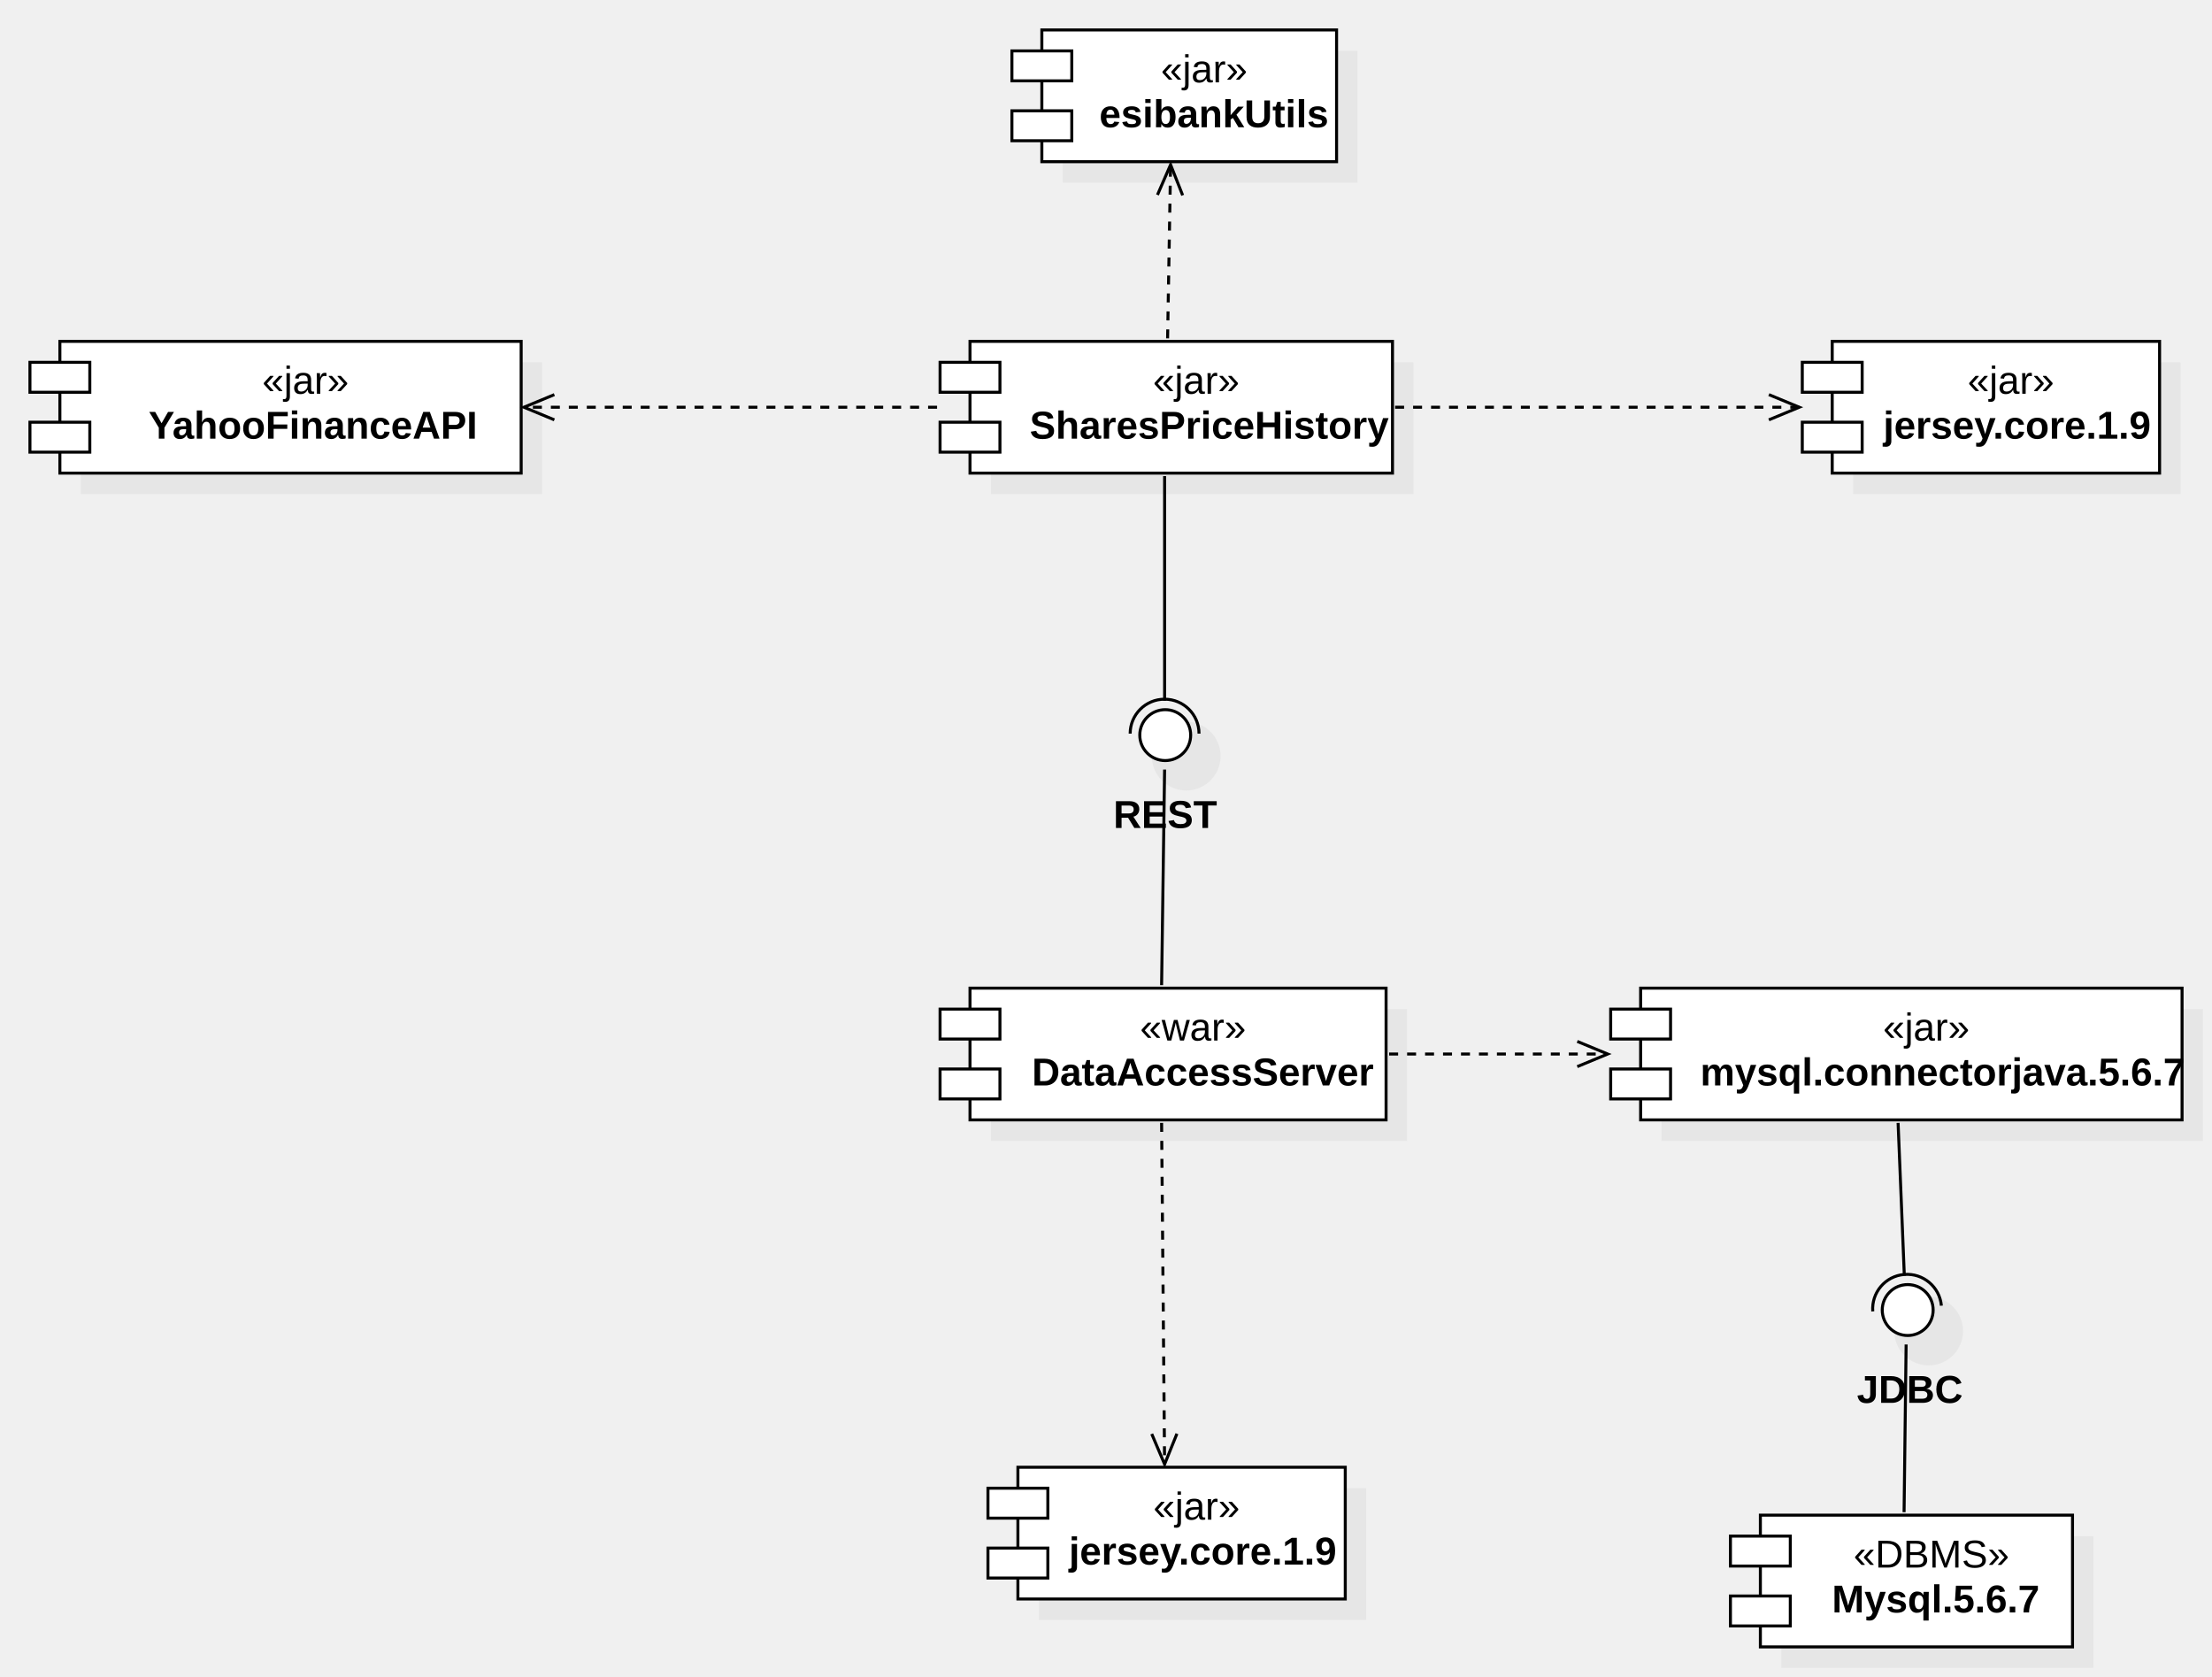
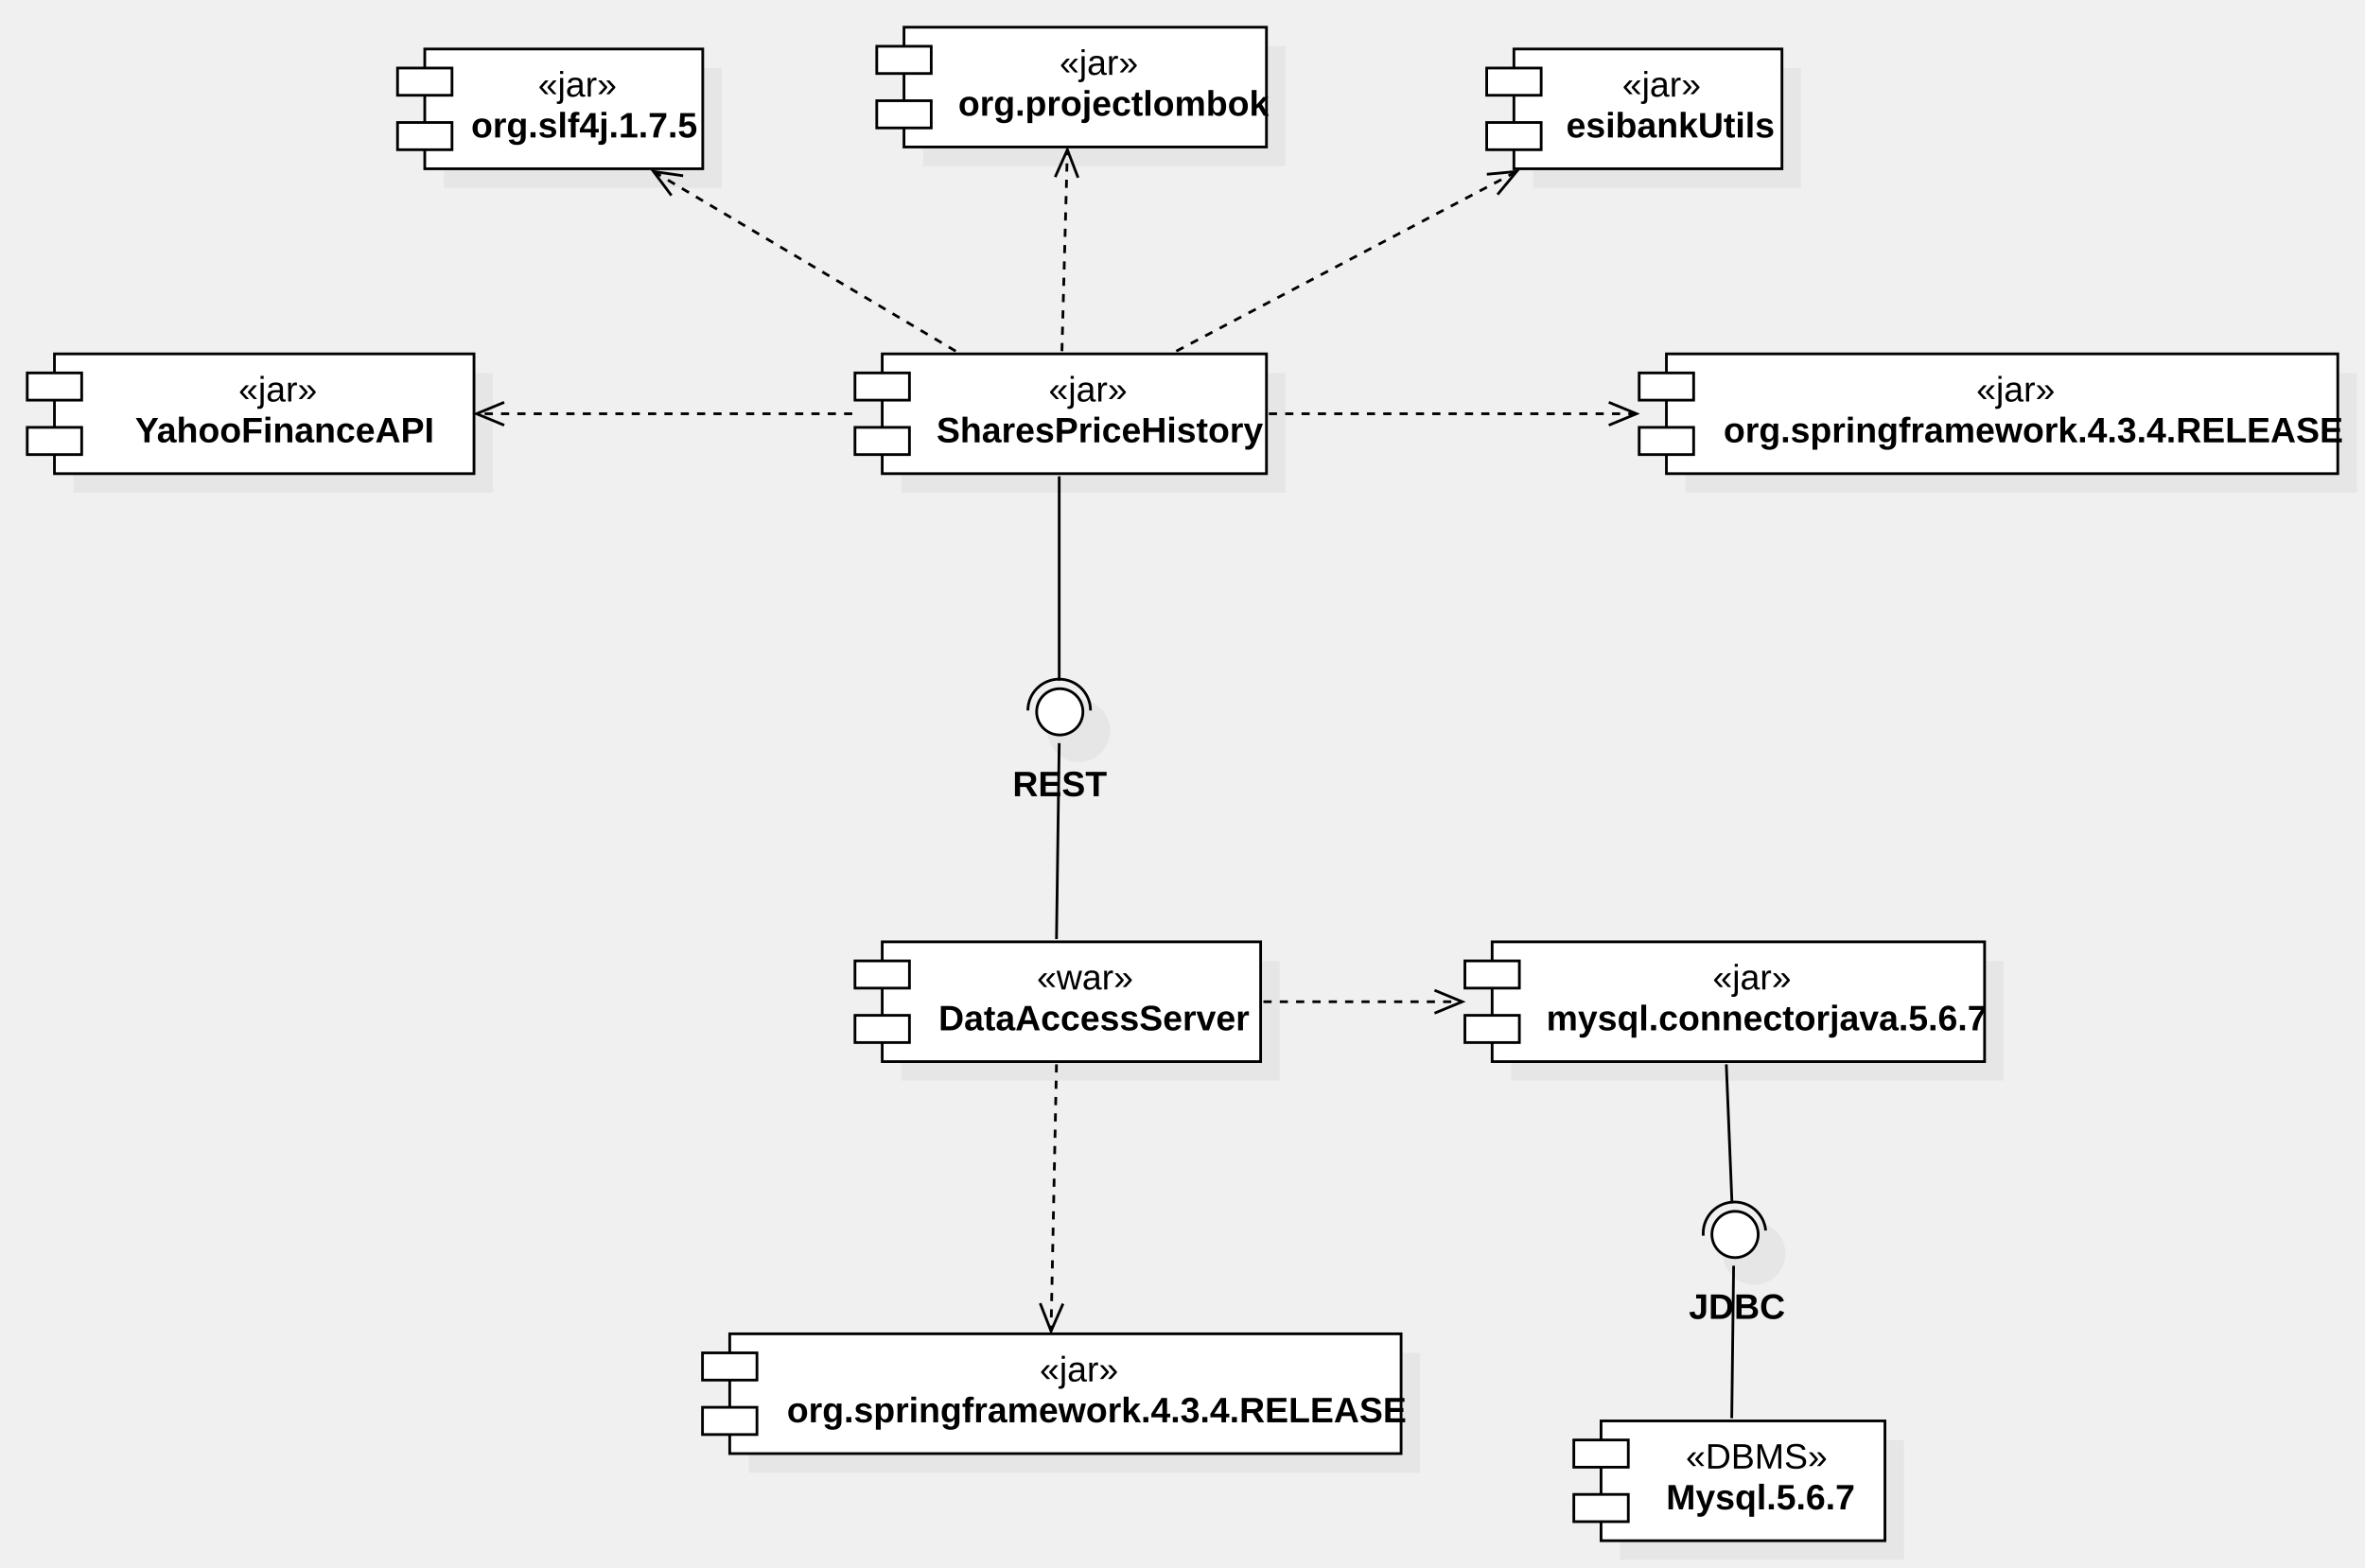
- <svg xmlns="http://www.w3.org/2000/svg" version="1.1" width="738.853" height="560">
+ <svg xmlns="http://www.w3.org/2000/svg" version="1.1" width="868.563" height="576">
  <defs />
  <g>
-     <g transform="translate(-310,-230) scale(1,1)">
+     <g transform="translate(-310,-214) scale(1,1)">
      <rect fill="#C0C0C0" stroke="none" x="641" y="351" width="141.123" height="44" opacity="0.2" />
    </g>
-     <g transform="translate(-310,-230) scale(1,1)">
+     <g transform="translate(-310,-214) scale(1,1)">
      <rect fill="#ffffff" stroke="none" x="634" y="344" width="141.123" height="44" />
    </g>
-     <g transform="translate(-310,-230) scale(1,1)">
+     <g transform="translate(-310,-214) scale(1,1)">
      <path fill="none" stroke="#000000" d="M 634 344 L 775.123 344 L 775.123 388 L 634 388 L 634 344 Z Z" stroke-miterlimit="10" />
    </g>
-     <g transform="translate(-310,-230) scale(1,1)">
+     <g transform="translate(-310,-214) scale(1,1)">
      <rect fill="#ffffff" stroke="none" x="624" y="351" width="20" height="10" />
    </g>
-     <g transform="translate(-310,-230) scale(1,1)">
+     <g transform="translate(-310,-214) scale(1,1)">
      <path fill="none" stroke="#000000" d="M 624 351 L 644 351 L 644 361 L 624 361 L 624 351 Z Z" stroke-miterlimit="10" />
    </g>
-     <g transform="translate(-310,-230) scale(1,1)">
+     <g transform="translate(-310,-214) scale(1,1)">
      <rect fill="#ffffff" stroke="none" x="624" y="371" width="20" height="10" />
    </g>
-     <g transform="translate(-310,-230) scale(1,1)">
+     <g transform="translate(-310,-214) scale(1,1)">
      <path fill="none" stroke="#000000" d="M 624 371 L 644 371 L 644 381 L 624 381 L 624 371 Z Z" stroke-miterlimit="10" />
    </g>
-     <g transform="translate(-310,-230) scale(1,1)">
+     <g transform="translate(-310,-214) scale(1,1)">
      <g>
        <path fill="none" stroke="none" />
        <text fill="#000000" stroke="none" font-family="Arial" font-size="13px" font-style="normal" font-weight="normal" text-decoration="none" x="695.108" y="361.5">«jar»</text>
      </g>
    </g>
-     <g transform="translate(-310,-230) scale(1,1)">
+     <g transform="translate(-310,-214) scale(1,1)">
      <g>
        <path fill="none" stroke="none" />
        <text fill="#000000" stroke="none" font-family="Arial" font-size="13px" font-style="normal" font-weight="bold" text-decoration="none" x="653.934" y="376.5">SharesPriceHistory</text>
      </g>
    </g>
-     <g transform="translate(-310,-230) scale(1,1)">
+     <g transform="translate(-310,-214) scale(1,1)">
      <rect fill="#C0C0C0" stroke="none" x="337" y="351" width="154.078" height="44" opacity="0.2" />
    </g>
-     <g transform="translate(-310,-230) scale(1,1)">
+     <g transform="translate(-310,-214) scale(1,1)">
      <rect fill="#ffffff" stroke="none" x="330" y="344" width="154.078" height="44" />
    </g>
-     <g transform="translate(-310,-230) scale(1,1)">
+     <g transform="translate(-310,-214) scale(1,1)">
      <path fill="none" stroke="#000000" d="M 330 344 L 484.078 344 L 484.078 388 L 330 388 L 330 344 Z Z" stroke-miterlimit="10" />
    </g>
-     <g transform="translate(-310,-230) scale(1,1)">
+     <g transform="translate(-310,-214) scale(1,1)">
      <rect fill="#ffffff" stroke="none" x="320" y="351" width="20" height="10" />
    </g>
-     <g transform="translate(-310,-230) scale(1,1)">
+     <g transform="translate(-310,-214) scale(1,1)">
      <path fill="none" stroke="#000000" d="M 320 351 L 340 351 L 340 361 L 320 361 L 320 351 Z Z" stroke-miterlimit="10" />
    </g>
-     <g transform="translate(-310,-230) scale(1,1)">
+     <g transform="translate(-310,-214) scale(1,1)">
      <rect fill="#ffffff" stroke="none" x="320" y="371" width="20" height="10" />
    </g>
-     <g transform="translate(-310,-230) scale(1,1)">
+     <g transform="translate(-310,-214) scale(1,1)">
      <path fill="none" stroke="#000000" d="M 320 371 L 340 371 L 340 381 L 320 381 L 320 371 Z Z" stroke-miterlimit="10" />
    </g>
-     <g transform="translate(-310,-230) scale(1,1)">
+     <g transform="translate(-310,-214) scale(1,1)">
      <g>
        <path fill="none" stroke="none" />
        <text fill="#000000" stroke="none" font-family="Arial" font-size="13px" font-style="normal" font-weight="normal" text-decoration="none" x="397.585" y="361.5">«jar»</text>
      </g>
    </g>
-     <g transform="translate(-310,-230) scale(1,1)">
+     <g transform="translate(-310,-214) scale(1,1)">
      <g>
        <path fill="none" stroke="none" />
        <text fill="#000000" stroke="none" font-family="Arial" font-size="13px" font-style="normal" font-weight="bold" text-decoration="none" x="359.642" y="376.5">YahooFinanceAPI</text>
      </g>
    </g>
-     <g transform="translate(-310,-230) scale(1,1)">
-       <rect fill="#C0C0C0" stroke="none" x="665" y="247" width="98.441" height="44" opacity="0.2" />
-     </g>
-     <g transform="translate(-310,-230) scale(1,1)">
-       <rect fill="#ffffff" stroke="none" x="658" y="240" width="98.441" height="44" />
-     </g>
-     <g transform="translate(-310,-230) scale(1,1)">
-       <path fill="none" stroke="#000000" d="M 658 240 L 756.441 240 L 756.441 284 L 658 284 L 658 240 Z Z" stroke-miterlimit="10" />
-     </g>
-     <g transform="translate(-310,-230) scale(1,1)">
-       <rect fill="#ffffff" stroke="none" x="648" y="247" width="20" height="10" />
-     </g>
-     <g transform="translate(-310,-230) scale(1,1)">
-       <path fill="none" stroke="#000000" d="M 648 247 L 668 247 L 668 257 L 648 257 L 648 247 Z Z" stroke-miterlimit="10" />
-     </g>
-     <g transform="translate(-310,-230) scale(1,1)">
-       <rect fill="#ffffff" stroke="none" x="648" y="267" width="20" height="10" />
-     </g>
-     <g transform="translate(-310,-230) scale(1,1)">
-       <path fill="none" stroke="#000000" d="M 648 267 L 668 267 L 668 277 L 648 277 L 648 267 Z Z" stroke-miterlimit="10" />
-     </g>
-     <g transform="translate(-310,-230) scale(1,1)">
-       <g>
-         <path fill="none" stroke="none" />
-         <text fill="#000000" stroke="none" font-family="Arial" font-size="13px" font-style="normal" font-weight="normal" text-decoration="none" x="697.767" y="257.5">«jar»</text>
-       </g>
-     </g>
-     <g transform="translate(-310,-230) scale(1,1)">
-       <g>
-         <path fill="none" stroke="none" />
-         <text fill="#000000" stroke="none" font-family="Arial" font-size="13px" font-style="normal" font-weight="bold" text-decoration="none" x="677.178" y="272.5">esibankUtils</text>
-       </g>
-     </g>
-     <g transform="translate(-310,-230) scale(1,1)">
+     <g transform="translate(-310,-214) scale(1,1)">
+       <rect fill="#C0C0C0" stroke="none" x="873" y="239" width="98.441" height="44" opacity="0.2" />
+     </g>
+     <g transform="translate(-310,-214) scale(1,1)">
+       <rect fill="#ffffff" stroke="none" x="866" y="232" width="98.441" height="44" />
+     </g>
+     <g transform="translate(-310,-214) scale(1,1)">
+       <path fill="none" stroke="#000000" d="M 866 232 L 964.441 232 L 964.441 276 L 866 276 L 866 232 Z Z" stroke-miterlimit="10" />
+     </g>
+     <g transform="translate(-310,-214) scale(1,1)">
+       <rect fill="#ffffff" stroke="none" x="856" y="239" width="20" height="10" />
+     </g>
+     <g transform="translate(-310,-214) scale(1,1)">
+       <path fill="none" stroke="#000000" d="M 856 239 L 876 239 L 876 249 L 856 249 L 856 239 Z Z" stroke-miterlimit="10" />
+     </g>
+     <g transform="translate(-310,-214) scale(1,1)">
+       <rect fill="#ffffff" stroke="none" x="856" y="259" width="20" height="10" />
+     </g>
+     <g transform="translate(-310,-214) scale(1,1)">
+       <path fill="none" stroke="#000000" d="M 856 259 L 876 259 L 876 269 L 856 269 L 856 259 Z Z" stroke-miterlimit="10" />
+     </g>
+     <g transform="translate(-310,-214) scale(1,1)">
+       <g>
+         <path fill="none" stroke="none" />
+         <text fill="#000000" stroke="none" font-family="Arial" font-size="13px" font-style="normal" font-weight="normal" text-decoration="none" x="905.767" y="249.5">«jar»</text>
+       </g>
+     </g>
+     <g transform="translate(-310,-214) scale(1,1)">
+       <g>
+         <path fill="none" stroke="none" />
+         <text fill="#000000" stroke="none" font-family="Arial" font-size="13px" font-style="normal" font-weight="bold" text-decoration="none" x="885.178" y="264.5">esibankUtils</text>
+       </g>
+     </g>
+     <g transform="translate(-310,-214) scale(1,1)">
      <rect fill="#C0C0C0" stroke="none" x="641" y="567" width="138.977" height="44" opacity="0.2" />
    </g>
-     <g transform="translate(-310,-230) scale(1,1)">
+     <g transform="translate(-310,-214) scale(1,1)">
      <rect fill="#ffffff" stroke="none" x="634" y="560" width="138.977" height="44" />
    </g>
-     <g transform="translate(-310,-230) scale(1,1)">
+     <g transform="translate(-310,-214) scale(1,1)">
      <path fill="none" stroke="#000000" d="M 634 560 L 772.977 560 L 772.977 604 L 634 604 L 634 560 Z Z" stroke-miterlimit="10" />
    </g>
-     <g transform="translate(-310,-230) scale(1,1)">
+     <g transform="translate(-310,-214) scale(1,1)">
      <rect fill="#ffffff" stroke="none" x="624" y="567" width="20" height="10" />
    </g>
-     <g transform="translate(-310,-230) scale(1,1)">
+     <g transform="translate(-310,-214) scale(1,1)">
      <path fill="none" stroke="#000000" d="M 624 567 L 644 567 L 644 577 L 624 577 L 624 567 Z Z" stroke-miterlimit="10" />
    </g>
-     <g transform="translate(-310,-230) scale(1,1)">
+     <g transform="translate(-310,-214) scale(1,1)">
      <rect fill="#ffffff" stroke="none" x="624" y="587" width="20" height="10" />
    </g>
-     <g transform="translate(-310,-230) scale(1,1)">
+     <g transform="translate(-310,-214) scale(1,1)">
      <path fill="none" stroke="#000000" d="M 624 587 L 644 587 L 644 597 L 624 597 L 624 587 Z Z" stroke-miterlimit="10" />
    </g>
-     <g transform="translate(-310,-230) scale(1,1)">
+     <g transform="translate(-310,-214) scale(1,1)">
      <g>
        <path fill="none" stroke="none" />
        <text fill="#000000" stroke="none" font-family="Arial" font-size="13px" font-style="normal" font-weight="normal" text-decoration="none" x="690.785" y="577.5">«war»</text>
      </g>
    </g>
-     <g transform="translate(-310,-230) scale(1,1)">
+     <g transform="translate(-310,-214) scale(1,1)">
      <g>
        <path fill="none" stroke="none" />
        <text fill="#000000" stroke="none" font-family="Arial" font-size="13px" font-style="normal" font-weight="bold" text-decoration="none" x="654.664" y="592.5">DataAccessServer</text>
      </g>
    </g>
-     <g transform="translate(-310,-230) scale(1,1)">
+     <g transform="translate(-310,-214) scale(1,1)">
      <rect fill="#C0C0C0" stroke="none" x="905" y="743" width="104.262" height="44" opacity="0.2" />
    </g>
-     <g transform="translate(-310,-230) scale(1,1)">
+     <g transform="translate(-310,-214) scale(1,1)">
      <rect fill="#ffffff" stroke="none" x="898" y="736" width="104.262" height="44" />
    </g>
-     <g transform="translate(-310,-230) scale(1,1)">
+     <g transform="translate(-310,-214) scale(1,1)">
      <path fill="none" stroke="#000000" d="M 898 736 L 1002.262 736 L 1002.262 780 L 898 780 L 898 736 Z Z" stroke-miterlimit="10" />
    </g>
-     <g transform="translate(-310,-230) scale(1,1)">
+     <g transform="translate(-310,-214) scale(1,1)">
      <rect fill="#ffffff" stroke="none" x="888" y="743" width="20" height="10" />
    </g>
-     <g transform="translate(-310,-230) scale(1,1)">
+     <g transform="translate(-310,-214) scale(1,1)">
      <path fill="none" stroke="#000000" d="M 888 743 L 908 743 L 908 753 L 888 753 L 888 743 Z Z" stroke-miterlimit="10" />
    </g>
-     <g transform="translate(-310,-230) scale(1,1)">
+     <g transform="translate(-310,-214) scale(1,1)">
      <rect fill="#ffffff" stroke="none" x="888" y="763" width="20" height="10" />
    </g>
-     <g transform="translate(-310,-230) scale(1,1)">
+     <g transform="translate(-310,-214) scale(1,1)">
      <path fill="none" stroke="#000000" d="M 888 763 L 908 763 L 908 773 L 888 773 L 888 763 Z Z" stroke-miterlimit="10" />
    </g>
-     <g transform="translate(-310,-230) scale(1,1)">
+     <g transform="translate(-310,-214) scale(1,1)">
      <g>
        <path fill="none" stroke="none" />
        <text fill="#000000" stroke="none" font-family="Arial" font-size="13px" font-style="normal" font-weight="normal" text-decoration="none" x="929.121" y="753.5">«DBMS»</text>
      </g>
    </g>
-     <g transform="translate(-310,-230) scale(1,1)">
+     <g transform="translate(-310,-214) scale(1,1)">
      <g>
        <path fill="none" stroke="none" />
        <text fill="#000000" stroke="none" font-family="Arial" font-size="13px" font-style="normal" font-weight="bold" text-decoration="none" x="921.895" y="768.5">Mysql.5.6.7</text>
      </g>
    </g>
-     <g transform="translate(-310,-230) scale(1,1)">
-       <path fill="none" stroke="#000000" d="M 700 343 L 701 285" stroke-miterlimit="10" stroke-dasharray="3" />
-     </g>
-     <g transform="translate(-310,-230) scale(1,1)">
-       <path fill="none" stroke="#000000" d="M 705.034 295.234 L 701 285 L 696.616 295.089" stroke-miterlimit="10" />
-     </g>
-     <g transform="translate(-310,-230) scale(1,1)">
+     <g transform="translate(-310,-214) scale(1,1)">
+       <path fill="none" stroke="#000000" d="M 742 343 L 867 277" stroke-miterlimit="10" stroke-dasharray="3" />
+     </g>
+     <g transform="translate(-310,-214) scale(1,1)">
+       <path fill="none" stroke="#000000" d="M 859.979 285.468 L 867 277 L 856.048 278.023" stroke-miterlimit="10" />
+     </g>
+     <g transform="translate(-310,-214) scale(1,1)">
      <path fill="none" stroke="#000000" d="M 623 366 L 485 366" stroke-miterlimit="10" stroke-dasharray="3" />
    </g>
-     <g transform="translate(-310,-230) scale(1,1)">
+     <g transform="translate(-310,-214) scale(1,1)">
      <path fill="none" stroke="#000000" d="M 495.163 361.79 L 485 366 L 495.163 370.21" stroke-miterlimit="10" />
    </g>
-     <g transform="translate(-310,-230) scale(1,1)">
+     <g transform="translate(-310,-214) scale(1,1)">
      <path fill="#C0C0C0" stroke="none" d="M 694.71 482.5 C 694.71 476.149 699.859 471 706.21 471 C 712.561 471 717.71 476.149 717.71 482.5 C 717.71 488.851 712.561 494 706.21 494 C 699.859 494 694.71 488.851 694.71 482.5 Z" opacity="0.2" />
    </g>
-     <g transform="translate(-310,-230) scale(1,1)">
+     <g transform="translate(-310,-214) scale(1,1)">
      <path fill="none" stroke="#000000" d="M 687.5 475 A 11.5 11.5 0 0 1 710.5 475" stroke-miterlimit="10" />
    </g>
-     <g transform="translate(-310,-230) scale(1,1)">
+     <g transform="translate(-310,-214) scale(1,1)">
      <path fill="#ffffff" stroke="none" d="M 690.71 475.5 C 690.71 470.806 694.516 467 699.21 467 C 703.904 467 707.71 470.806 707.71 475.5 C 707.71 480.194 703.904 484 699.21 484 C 694.516 484 690.71 480.194 690.71 475.5 Z" />
    </g>
-     <g transform="translate(-310,-230) scale(1,1)">
+     <g transform="translate(-310,-214) scale(1,1)">
      <path fill="none" stroke="#000000" d="M 690.71 475.5 C 690.71 470.806 694.516 467 699.21 467 C 703.904 467 707.71 470.806 707.71 475.5 C 707.71 480.194 703.904 484 699.21 484 C 694.516 484 690.71 480.194 690.71 475.5 Z" stroke-miterlimit="10" />
    </g>
-     <g transform="translate(-310,-230) scale(1,1)">
+     <g transform="translate(-310,-214) scale(1,1)">
      <g>
        <path fill="none" stroke="none" />
        <text fill="#000000" stroke="none" font-family="Arial" font-size="13px" font-style="normal" font-weight="bold" text-decoration="none" x="681.875" y="506.5">REST</text>
      </g>
    </g>
-     <g transform="translate(-310,-230) scale(1,1)">
+     <g transform="translate(-310,-214) scale(1,1)">
      <path fill="none" stroke="#000000" d="M 698 559 L 699 487" stroke-miterlimit="10" />
    </g>
-     <g transform="translate(-310,-230) scale(1,1)">
+     <g transform="translate(-310,-214) scale(1,1)">
      <path fill="none" stroke="#000000" d="M 699 389 L 699 464" stroke-miterlimit="10" />
    </g>
-     <g transform="translate(-310,-230) scale(1,1)">
+     <g transform="translate(-310,-214) scale(1,1)">
      <rect fill="#C0C0C0" stroke="none" x="865" y="567" width="180.853" height="44" opacity="0.2" />
    </g>
-     <g transform="translate(-310,-230) scale(1,1)">
+     <g transform="translate(-310,-214) scale(1,1)">
      <rect fill="#ffffff" stroke="none" x="858" y="560" width="180.853" height="44" />
    </g>
-     <g transform="translate(-310,-230) scale(1,1)">
+     <g transform="translate(-310,-214) scale(1,1)">
      <path fill="none" stroke="#000000" d="M 858 560 L 1038.853 560 L 1038.853 604 L 858 604 L 858 560 Z Z" stroke-miterlimit="10" />
    </g>
-     <g transform="translate(-310,-230) scale(1,1)">
+     <g transform="translate(-310,-214) scale(1,1)">
      <rect fill="#ffffff" stroke="none" x="848" y="567" width="20" height="10" />
    </g>
-     <g transform="translate(-310,-230) scale(1,1)">
+     <g transform="translate(-310,-214) scale(1,1)">
      <path fill="none" stroke="#000000" d="M 848 567 L 868 567 L 868 577 L 848 577 L 848 567 Z Z" stroke-miterlimit="10" />
    </g>
-     <g transform="translate(-310,-230) scale(1,1)">
+     <g transform="translate(-310,-214) scale(1,1)">
      <rect fill="#ffffff" stroke="none" x="848" y="587" width="20" height="10" />
    </g>
-     <g transform="translate(-310,-230) scale(1,1)">
+     <g transform="translate(-310,-214) scale(1,1)">
      <path fill="none" stroke="#000000" d="M 848 587 L 868 587 L 868 597 L 848 597 L 848 587 Z Z" stroke-miterlimit="10" />
    </g>
-     <g transform="translate(-310,-230) scale(1,1)">
+     <g transform="translate(-310,-214) scale(1,1)">
      <g>
        <path fill="none" stroke="none" />
        <text fill="#000000" stroke="none" font-family="Arial" font-size="13px" font-style="normal" font-weight="normal" text-decoration="none" x="938.973" y="577.5">«jar»</text>
      </g>
    </g>
-     <g transform="translate(-310,-230) scale(1,1)">
+     <g transform="translate(-310,-214) scale(1,1)">
      <g>
        <path fill="none" stroke="none" />
        <text fill="#000000" stroke="none" font-family="Arial" font-size="13px" font-style="normal" font-weight="bold" text-decoration="none" x="877.915" y="592.5">mysql.connectorjava.5.6.7</text>
      </g>
    </g>
-     <g transform="translate(-310,-230) scale(1,1)">
+     <g transform="translate(-310,-214) scale(1,1)">
      <path fill="none" stroke="#000000" d="M 774 582 L 847 582" stroke-miterlimit="10" stroke-dasharray="3" />
    </g>
-     <g transform="translate(-310,-230) scale(1,1)">
+     <g transform="translate(-310,-214) scale(1,1)">
      <path fill="none" stroke="#000000" d="M 836.837 586.21 L 847 582 L 836.837 577.79" stroke-miterlimit="10" />
    </g>
-     <g transform="translate(-310,-230) scale(1,1)">
+     <g transform="translate(-310,-214) scale(1,1)">
      <path fill="#C0C0C0" stroke="none" d="M 942.71 674.5 C 942.71 668.149 947.859 663 954.21 663 C 960.561 663 965.71 668.149 965.71 674.5 C 965.71 680.851 960.561 686 954.21 686 C 947.859 686 942.71 680.851 942.71 674.5 Z" opacity="0.2" />
    </g>
-     <g transform="translate(-310,-230) scale(1,1)">
+     <g transform="translate(-310,-214) scale(1,1)">
      <path fill="none" stroke="#000000" d="M 935.54 667.955 A 11.5 11.5 0 0 1 958.46 666.045" stroke-miterlimit="10" />
    </g>
-     <g transform="translate(-310,-230) scale(1,1)">
+     <g transform="translate(-310,-214) scale(1,1)">
      <path fill="#ffffff" stroke="none" d="M 938.71 667.5 C 938.71 662.806 942.516 659 947.21 659 C 951.904 659 955.71 662.806 955.71 667.5 C 955.71 672.194 951.904 676 947.21 676 C 942.516 676 938.71 672.194 938.71 667.5 Z" />
    </g>
-     <g transform="translate(-310,-230) scale(1,1)">
+     <g transform="translate(-310,-214) scale(1,1)">
      <path fill="none" stroke="#000000" d="M 938.71 667.5 C 938.71 662.806 942.516 659 947.21 659 C 951.904 659 955.71 662.806 955.71 667.5 C 955.71 672.194 951.904 676 947.21 676 C 942.516 676 938.71 672.194 938.71 667.5 Z" stroke-miterlimit="10" />
    </g>
-     <g transform="translate(-310,-230) scale(1,1)">
+     <g transform="translate(-310,-214) scale(1,1)">
      <g>
        <path fill="none" stroke="none" />
        <text fill="#000000" stroke="none" font-family="Arial" font-size="13px" font-style="normal" font-weight="bold" text-decoration="none" x="930.236" y="698.5">JDBC</text>
      </g>
    </g>
-     <g transform="translate(-310,-230) scale(1,1)">
+     <g transform="translate(-310,-214) scale(1,1)">
      <path fill="none" stroke="#000000" d="M 946 735 L 946.684 679" stroke-miterlimit="10" />
    </g>
-     <g transform="translate(-310,-230) scale(1,1)">
+     <g transform="translate(-310,-214) scale(1,1)">
      <path fill="none" stroke="#000000" d="M 944 605 L 946.083 656" stroke-miterlimit="10" />
    </g>
-     <g transform="translate(-310,-230) scale(1,1)">
-       <rect fill="#C0C0C0" stroke="none" x="657" y="727" width="109.346" height="44" opacity="0.2" />
-     </g>
-     <g transform="translate(-310,-230) scale(1,1)">
-       <rect fill="#ffffff" stroke="none" x="650" y="720" width="109.346" height="44" />
-     </g>
-     <g transform="translate(-310,-230) scale(1,1)">
-       <path fill="none" stroke="#000000" d="M 650 720 L 759.346 720 L 759.346 764 L 650 764 L 650 720 Z Z" stroke-miterlimit="10" />
-     </g>
-     <g transform="translate(-310,-230) scale(1,1)">
-       <rect fill="#ffffff" stroke="none" x="640" y="727" width="20" height="10" />
-     </g>
-     <g transform="translate(-310,-230) scale(1,1)">
-       <path fill="none" stroke="#000000" d="M 640 727 L 660 727 L 660 737 L 640 737 L 640 727 Z Z" stroke-miterlimit="10" />
-     </g>
-     <g transform="translate(-310,-230) scale(1,1)">
-       <rect fill="#ffffff" stroke="none" x="640" y="747" width="20" height="10" />
-     </g>
-     <g transform="translate(-310,-230) scale(1,1)">
-       <path fill="none" stroke="#000000" d="M 640 747 L 660 747 L 660 757 L 640 757 L 640 747 Z Z" stroke-miterlimit="10" />
-     </g>
-     <g transform="translate(-310,-230) scale(1,1)">
-       <g>
-         <path fill="none" stroke="none" />
-         <text fill="#000000" stroke="none" font-family="Arial" font-size="13px" font-style="normal" font-weight="normal" text-decoration="none" x="695.219" y="737.5">«jar»</text>
-       </g>
-     </g>
-     <g transform="translate(-310,-230) scale(1,1)">
-       <g>
-         <path fill="none" stroke="none" />
-         <text fill="#000000" stroke="none" font-family="Arial" font-size="13px" font-style="normal" font-weight="bold" text-decoration="none" x="667.042" y="752.5">jersey.core.1.9</text>
-       </g>
-     </g>
-     <g transform="translate(-310,-230) scale(1,1)">
-       <path fill="none" stroke="#000000" d="M 698 605 L 699 719" stroke-miterlimit="10" stroke-dasharray="3" />
-     </g>
-     <g transform="translate(-310,-230) scale(1,1)">
-       <path fill="none" stroke="#000000" d="M 694.702 708.875 L 699 719 L 703.12 708.801" stroke-miterlimit="10" />
-     </g>
-     <g transform="translate(-310,-230) scale(1,1)">
-       <rect fill="#C0C0C0" stroke="none" x="929" y="351" width="109.346" height="44" opacity="0.2" />
-     </g>
-     <g transform="translate(-310,-230) scale(1,1)">
-       <rect fill="#ffffff" stroke="none" x="922" y="344" width="109.346" height="44" />
-     </g>
-     <g transform="translate(-310,-230) scale(1,1)">
-       <path fill="none" stroke="#000000" d="M 922 344 L 1031.346 344 L 1031.346 388 L 922 388 L 922 344 Z Z" stroke-miterlimit="10" />
-     </g>
-     <g transform="translate(-310,-230) scale(1,1)">
+     <g transform="translate(-310,-214) scale(1,1)">
+       <rect fill="#C0C0C0" stroke="none" x="585" y="711" width="246.563" height="44" opacity="0.2" />
+     </g>
+     <g transform="translate(-310,-214) scale(1,1)">
+       <rect fill="#ffffff" stroke="none" x="578" y="704" width="246.563" height="44" />
+     </g>
+     <g transform="translate(-310,-214) scale(1,1)">
+       <path fill="none" stroke="#000000" d="M 578 704 L 824.563 704 L 824.563 748 L 578 748 L 578 704 Z Z" stroke-miterlimit="10" />
+     </g>
+     <g transform="translate(-310,-214) scale(1,1)">
+       <rect fill="#ffffff" stroke="none" x="568" y="711" width="20" height="10" />
+     </g>
+     <g transform="translate(-310,-214) scale(1,1)">
+       <path fill="none" stroke="#000000" d="M 568 711 L 588 711 L 588 721 L 568 721 L 568 711 Z Z" stroke-miterlimit="10" />
+     </g>
+     <g transform="translate(-310,-214) scale(1,1)">
+       <rect fill="#ffffff" stroke="none" x="568" y="731" width="20" height="10" />
+     </g>
+     <g transform="translate(-310,-214) scale(1,1)">
+       <path fill="none" stroke="#000000" d="M 568 731 L 588 731 L 588 741 L 568 741 L 568 731 Z Z" stroke-miterlimit="10" />
+     </g>
+     <g transform="translate(-310,-214) scale(1,1)">
+       <g>
+         <path fill="none" stroke="none" />
+         <text fill="#000000" stroke="none" font-family="Arial" font-size="13px" font-style="normal" font-weight="normal" text-decoration="none" x="691.828" y="721.5">«jar»</text>
+       </g>
+     </g>
+     <g transform="translate(-310,-214) scale(1,1)">
+       <g>
+         <path fill="none" stroke="none" />
+         <text fill="#000000" stroke="none" font-family="Arial" font-size="13px" font-style="normal" font-weight="bold" text-decoration="none" x="598.984" y="736.5">org.springframework.4.3.4.RELEASE</text>
+       </g>
+     </g>
+     <g transform="translate(-310,-214) scale(1,1)">
+       <path fill="none" stroke="#000000" d="M 698 605 L 696 703" stroke-miterlimit="10" stroke-dasharray="3" />
+     </g>
+     <g transform="translate(-310,-214) scale(1,1)">
+       <path fill="none" stroke="#000000" d="M 691.999 692.754 L 696 703 L 700.416 692.925" stroke-miterlimit="10" />
+     </g>
+     <g transform="translate(-310,-214) scale(1,1)">
+       <rect fill="#C0C0C0" stroke="none" x="929" y="351" width="246.563" height="44" opacity="0.2" />
+     </g>
+     <g transform="translate(-310,-214) scale(1,1)">
+       <rect fill="#ffffff" stroke="none" x="922" y="344" width="246.563" height="44" />
+     </g>
+     <g transform="translate(-310,-214) scale(1,1)">
+       <path fill="none" stroke="#000000" d="M 922 344 L 1168.563 344 L 1168.563 388 L 922 388 L 922 344 Z Z" stroke-miterlimit="10" />
+     </g>
+     <g transform="translate(-310,-214) scale(1,1)">
      <rect fill="#ffffff" stroke="none" x="912" y="351" width="20" height="10" />
    </g>
-     <g transform="translate(-310,-230) scale(1,1)">
+     <g transform="translate(-310,-214) scale(1,1)">
      <path fill="none" stroke="#000000" d="M 912 351 L 932 351 L 932 361 L 912 361 L 912 351 Z Z" stroke-miterlimit="10" />
    </g>
-     <g transform="translate(-310,-230) scale(1,1)">
+     <g transform="translate(-310,-214) scale(1,1)">
      <rect fill="#ffffff" stroke="none" x="912" y="371" width="20" height="10" />
    </g>
-     <g transform="translate(-310,-230) scale(1,1)">
+     <g transform="translate(-310,-214) scale(1,1)">
      <path fill="none" stroke="#000000" d="M 912 371 L 932 371 L 932 381 L 912 381 L 912 371 Z Z" stroke-miterlimit="10" />
    </g>
-     <g transform="translate(-310,-230) scale(1,1)">
-       <g>
-         <path fill="none" stroke="none" />
-         <text fill="#000000" stroke="none" font-family="Arial" font-size="13px" font-style="normal" font-weight="normal" text-decoration="none" x="967.219" y="361.5">«jar»</text>
-       </g>
-     </g>
-     <g transform="translate(-310,-230) scale(1,1)">
-       <g>
-         <path fill="none" stroke="none" />
-         <text fill="#000000" stroke="none" font-family="Arial" font-size="13px" font-style="normal" font-weight="bold" text-decoration="none" x="939.042" y="376.5">jersey.core.1.9</text>
-       </g>
-     </g>
-     <g transform="translate(-310,-230) scale(1,1)">
+     <g transform="translate(-310,-214) scale(1,1)">
+       <g>
+         <path fill="none" stroke="none" />
+         <text fill="#000000" stroke="none" font-family="Arial" font-size="13px" font-style="normal" font-weight="normal" text-decoration="none" x="1035.828" y="361.5">«jar»</text>
+       </g>
+     </g>
+     <g transform="translate(-310,-214) scale(1,1)">
+       <g>
+         <path fill="none" stroke="none" />
+         <text fill="#000000" stroke="none" font-family="Arial" font-size="13px" font-style="normal" font-weight="bold" text-decoration="none" x="942.984" y="376.5">org.springframework.4.3.4.RELEASE</text>
+       </g>
+     </g>
+     <g transform="translate(-310,-214) scale(1,1)">
      <path fill="none" stroke="#000000" d="M 776 366 L 911 366" stroke-miterlimit="10" stroke-dasharray="3" />
    </g>
-     <g transform="translate(-310,-230) scale(1,1)">
+     <g transform="translate(-310,-214) scale(1,1)">
      <path fill="none" stroke="#000000" d="M 900.837 370.21 L 911 366 L 900.837 361.79" stroke-miterlimit="10" />
+     </g>
+     <g transform="translate(-310,-214) scale(1,1)">
+       <rect fill="#C0C0C0" stroke="none" x="473" y="239" width="102.091" height="44" opacity="0.2" />
+     </g>
+     <g transform="translate(-310,-214) scale(1,1)">
+       <rect fill="#ffffff" stroke="none" x="466" y="232" width="102.091" height="44" />
+     </g>
+     <g transform="translate(-310,-214) scale(1,1)">
+       <path fill="none" stroke="#000000" d="M 466 232 L 568.091 232 L 568.091 276 L 466 276 L 466 232 Z Z" stroke-miterlimit="10" />
+     </g>
+     <g transform="translate(-310,-214) scale(1,1)">
+       <rect fill="#ffffff" stroke="none" x="456" y="239" width="20" height="10" />
+     </g>
+     <g transform="translate(-310,-214) scale(1,1)">
+       <path fill="none" stroke="#000000" d="M 456 239 L 476 239 L 476 249 L 456 249 L 456 239 Z Z" stroke-miterlimit="10" />
+     </g>
+     <g transform="translate(-310,-214) scale(1,1)">
+       <rect fill="#ffffff" stroke="none" x="456" y="259" width="20" height="10" />
+     </g>
+     <g transform="translate(-310,-214) scale(1,1)">
+       <path fill="none" stroke="#000000" d="M 456 259 L 476 259 L 476 269 L 456 269 L 456 259 Z Z" stroke-miterlimit="10" />
+     </g>
+     <g transform="translate(-310,-214) scale(1,1)">
+       <g>
+         <path fill="none" stroke="none" />
+         <text fill="#000000" stroke="none" font-family="Arial" font-size="13px" font-style="normal" font-weight="normal" text-decoration="none" x="507.592" y="249.5">«jar»</text>
+       </g>
+     </g>
+     <g transform="translate(-310,-214) scale(1,1)">
+       <g>
+         <path fill="none" stroke="none" />
+         <text fill="#000000" stroke="none" font-family="Arial" font-size="13px" font-style="normal" font-weight="bold" text-decoration="none" x="483.023" y="264.5">org.slf4j.1.7.5</text>
+       </g>
+     </g>
+     <g transform="translate(-310,-214) scale(1,1)">
+       <path fill="none" stroke="#000000" d="M 661 343 L 550 277" stroke-miterlimit="10" stroke-dasharray="3" />
+     </g>
+     <g transform="translate(-310,-214) scale(1,1)">
+       <path fill="none" stroke="#000000" d="M 560.887 278.576 L 550 277 L 556.584 285.812" stroke-miterlimit="10" />
+     </g>
+     <g transform="translate(-310,-214) scale(1,1)">
+       <rect fill="#C0C0C0" stroke="none" x="649" y="231" width="133.118" height="44" opacity="0.2" />
+     </g>
+     <g transform="translate(-310,-214) scale(1,1)">
+       <rect fill="#ffffff" stroke="none" x="642" y="224" width="133.118" height="44" />
+     </g>
+     <g transform="translate(-310,-214) scale(1,1)">
+       <path fill="none" stroke="#000000" d="M 642 224 L 775.118 224 L 775.118 268 L 642 268 L 642 224 Z Z" stroke-miterlimit="10" />
+     </g>
+     <g transform="translate(-310,-214) scale(1,1)">
+       <rect fill="#ffffff" stroke="none" x="632" y="231" width="20" height="10" />
+     </g>
+     <g transform="translate(-310,-214) scale(1,1)">
+       <path fill="none" stroke="#000000" d="M 632 231 L 652 231 L 652 241 L 632 241 L 632 231 Z Z" stroke-miterlimit="10" />
+     </g>
+     <g transform="translate(-310,-214) scale(1,1)">
+       <rect fill="#ffffff" stroke="none" x="632" y="251" width="20" height="10" />
+     </g>
+     <g transform="translate(-310,-214) scale(1,1)">
+       <path fill="none" stroke="#000000" d="M 632 251 L 652 251 L 652 261 L 632 261 L 632 251 Z Z" stroke-miterlimit="10" />
+     </g>
+     <g transform="translate(-310,-214) scale(1,1)">
+       <g>
+         <path fill="none" stroke="none" />
+         <text fill="#000000" stroke="none" font-family="Arial" font-size="13px" font-style="normal" font-weight="normal" text-decoration="none" x="699.105" y="241.5">«jar»</text>
+       </g>
+     </g>
+     <g transform="translate(-310,-214) scale(1,1)">
+       <g>
+         <path fill="none" stroke="none" />
+         <text fill="#000000" stroke="none" font-family="Arial" font-size="13px" font-style="normal" font-weight="bold" text-decoration="none" x="661.896" y="256.5">org.projectlombok</text>
+       </g>
+     </g>
+     <g transform="translate(-310,-214) scale(1,1)">
+       <path fill="none" stroke="#000000" d="M 700 343 L 702 269" stroke-miterlimit="10" stroke-dasharray="3" />
+     </g>
+     <g transform="translate(-310,-214) scale(1,1)">
+       <path fill="none" stroke="#000000" d="M 705.933 279.273 L 702 269 L 697.517 279.045" stroke-miterlimit="10" />
    </g>
  </g>
</svg>
